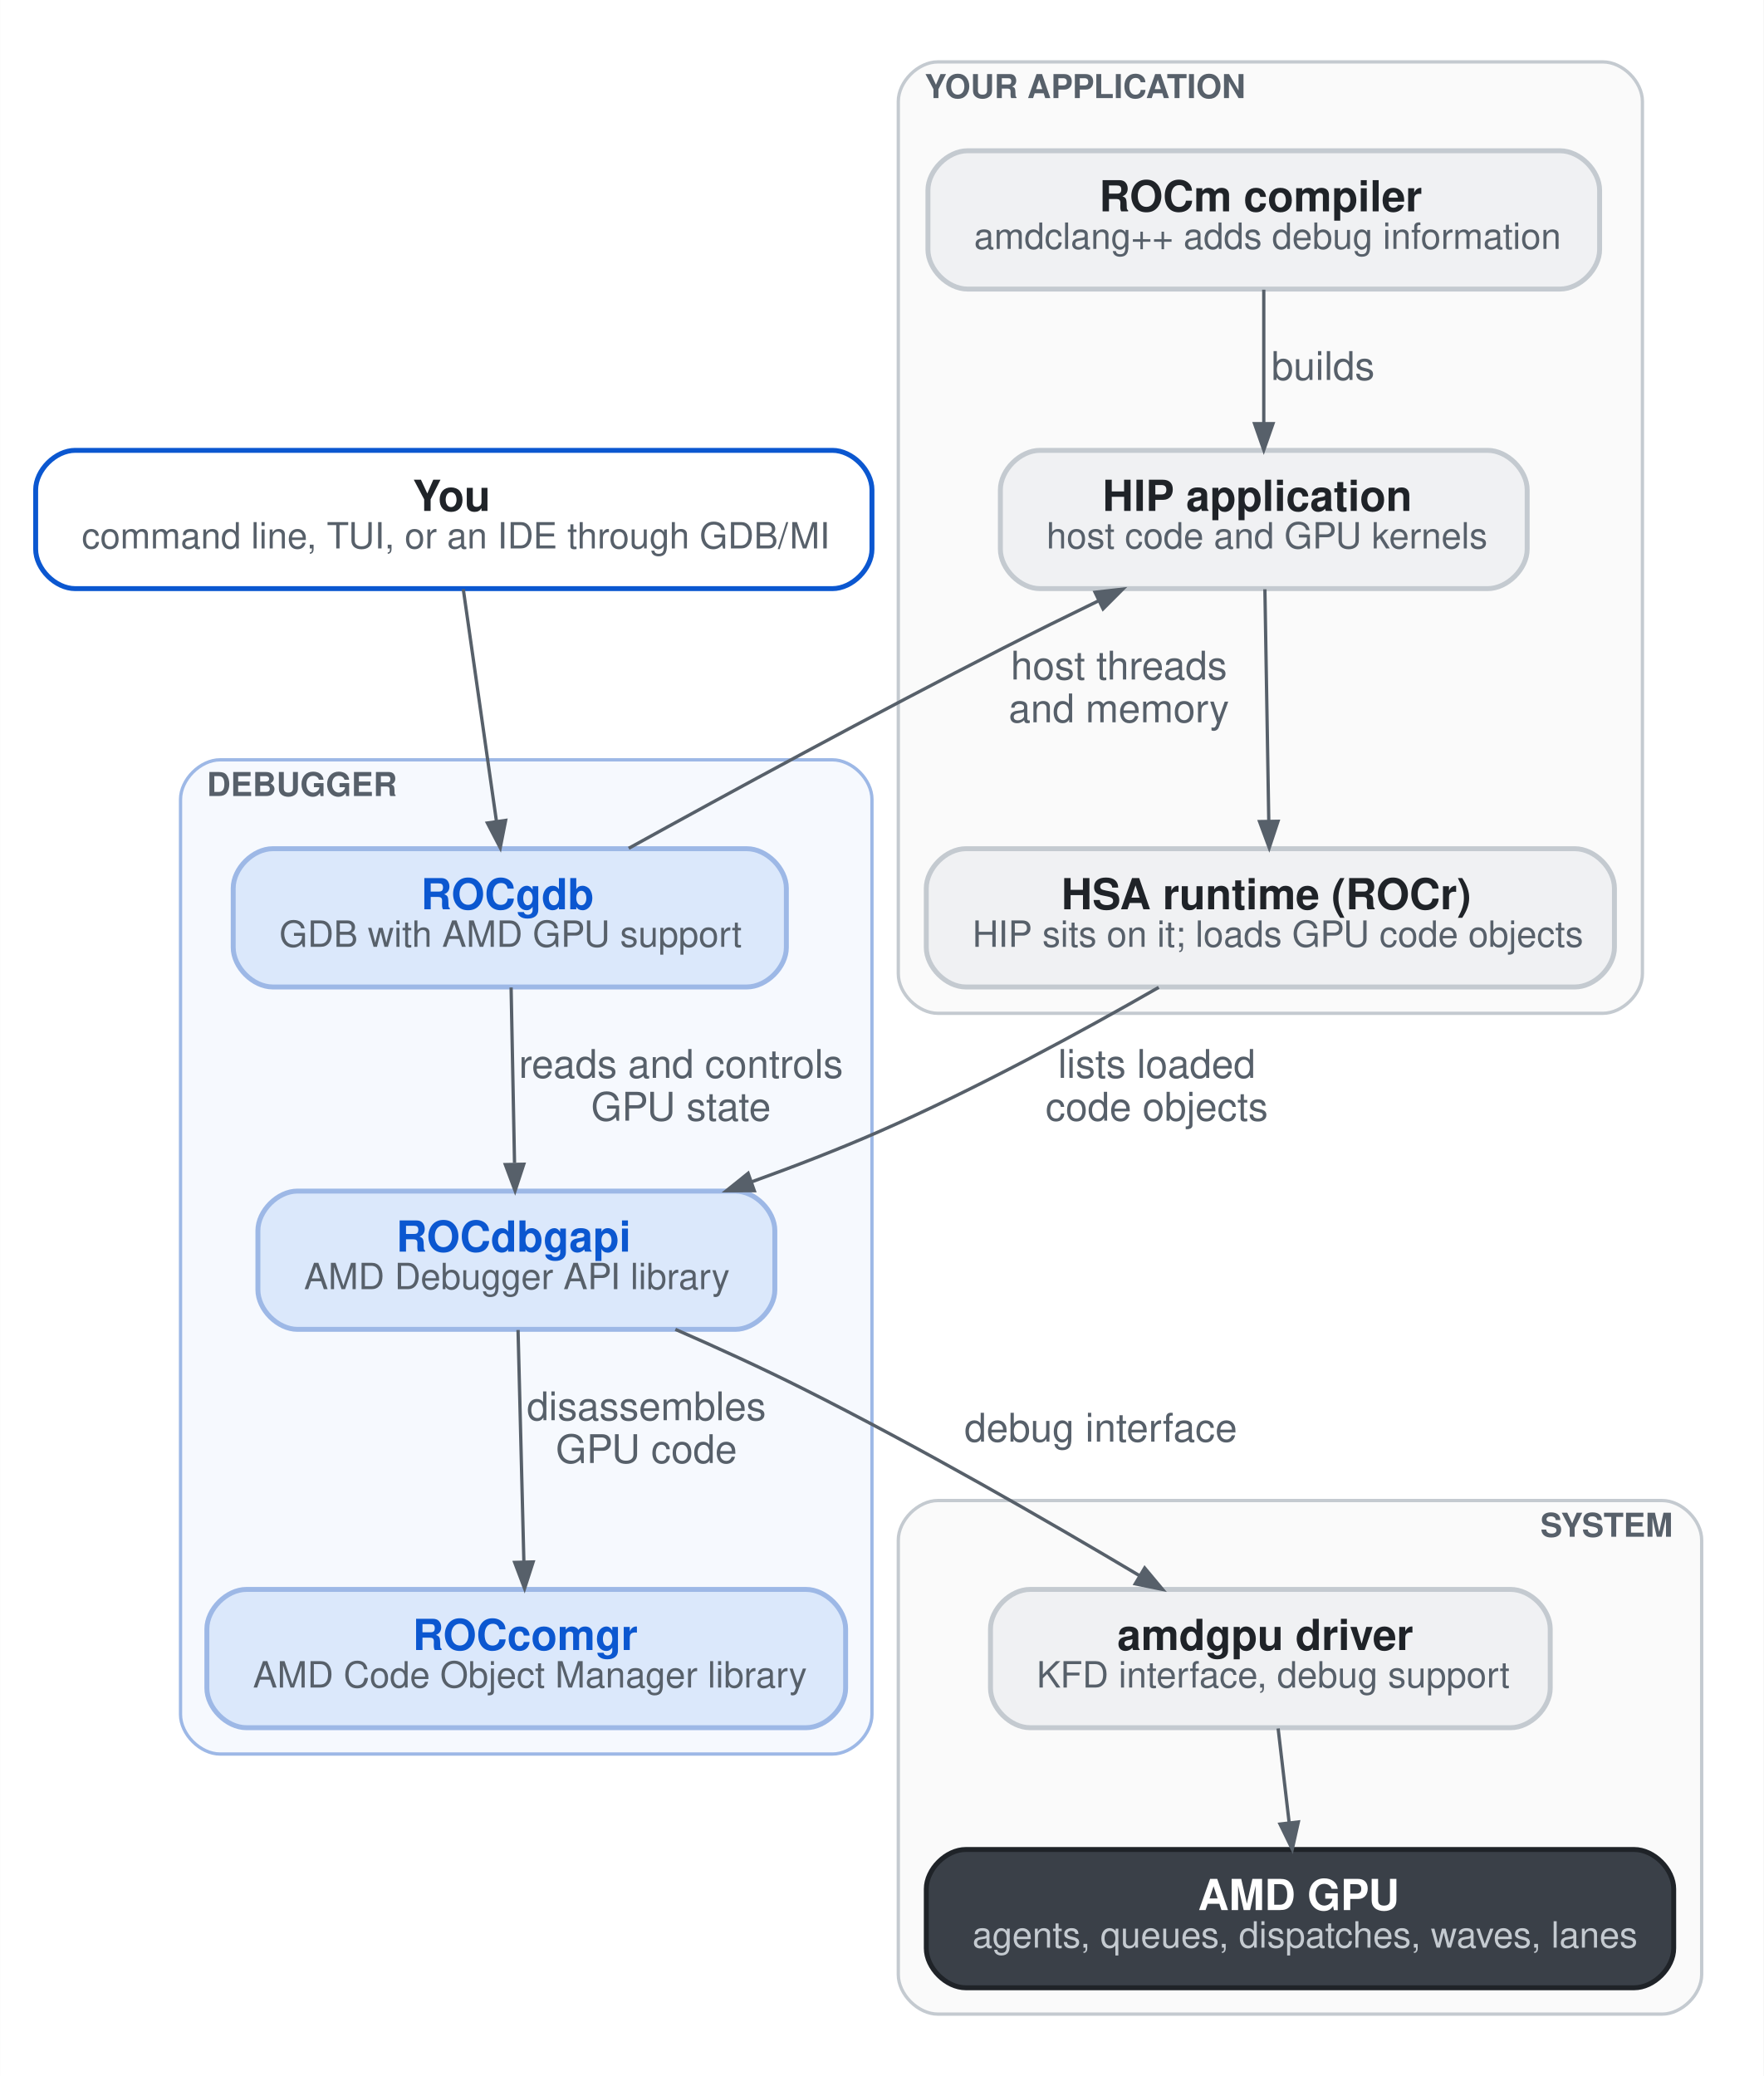
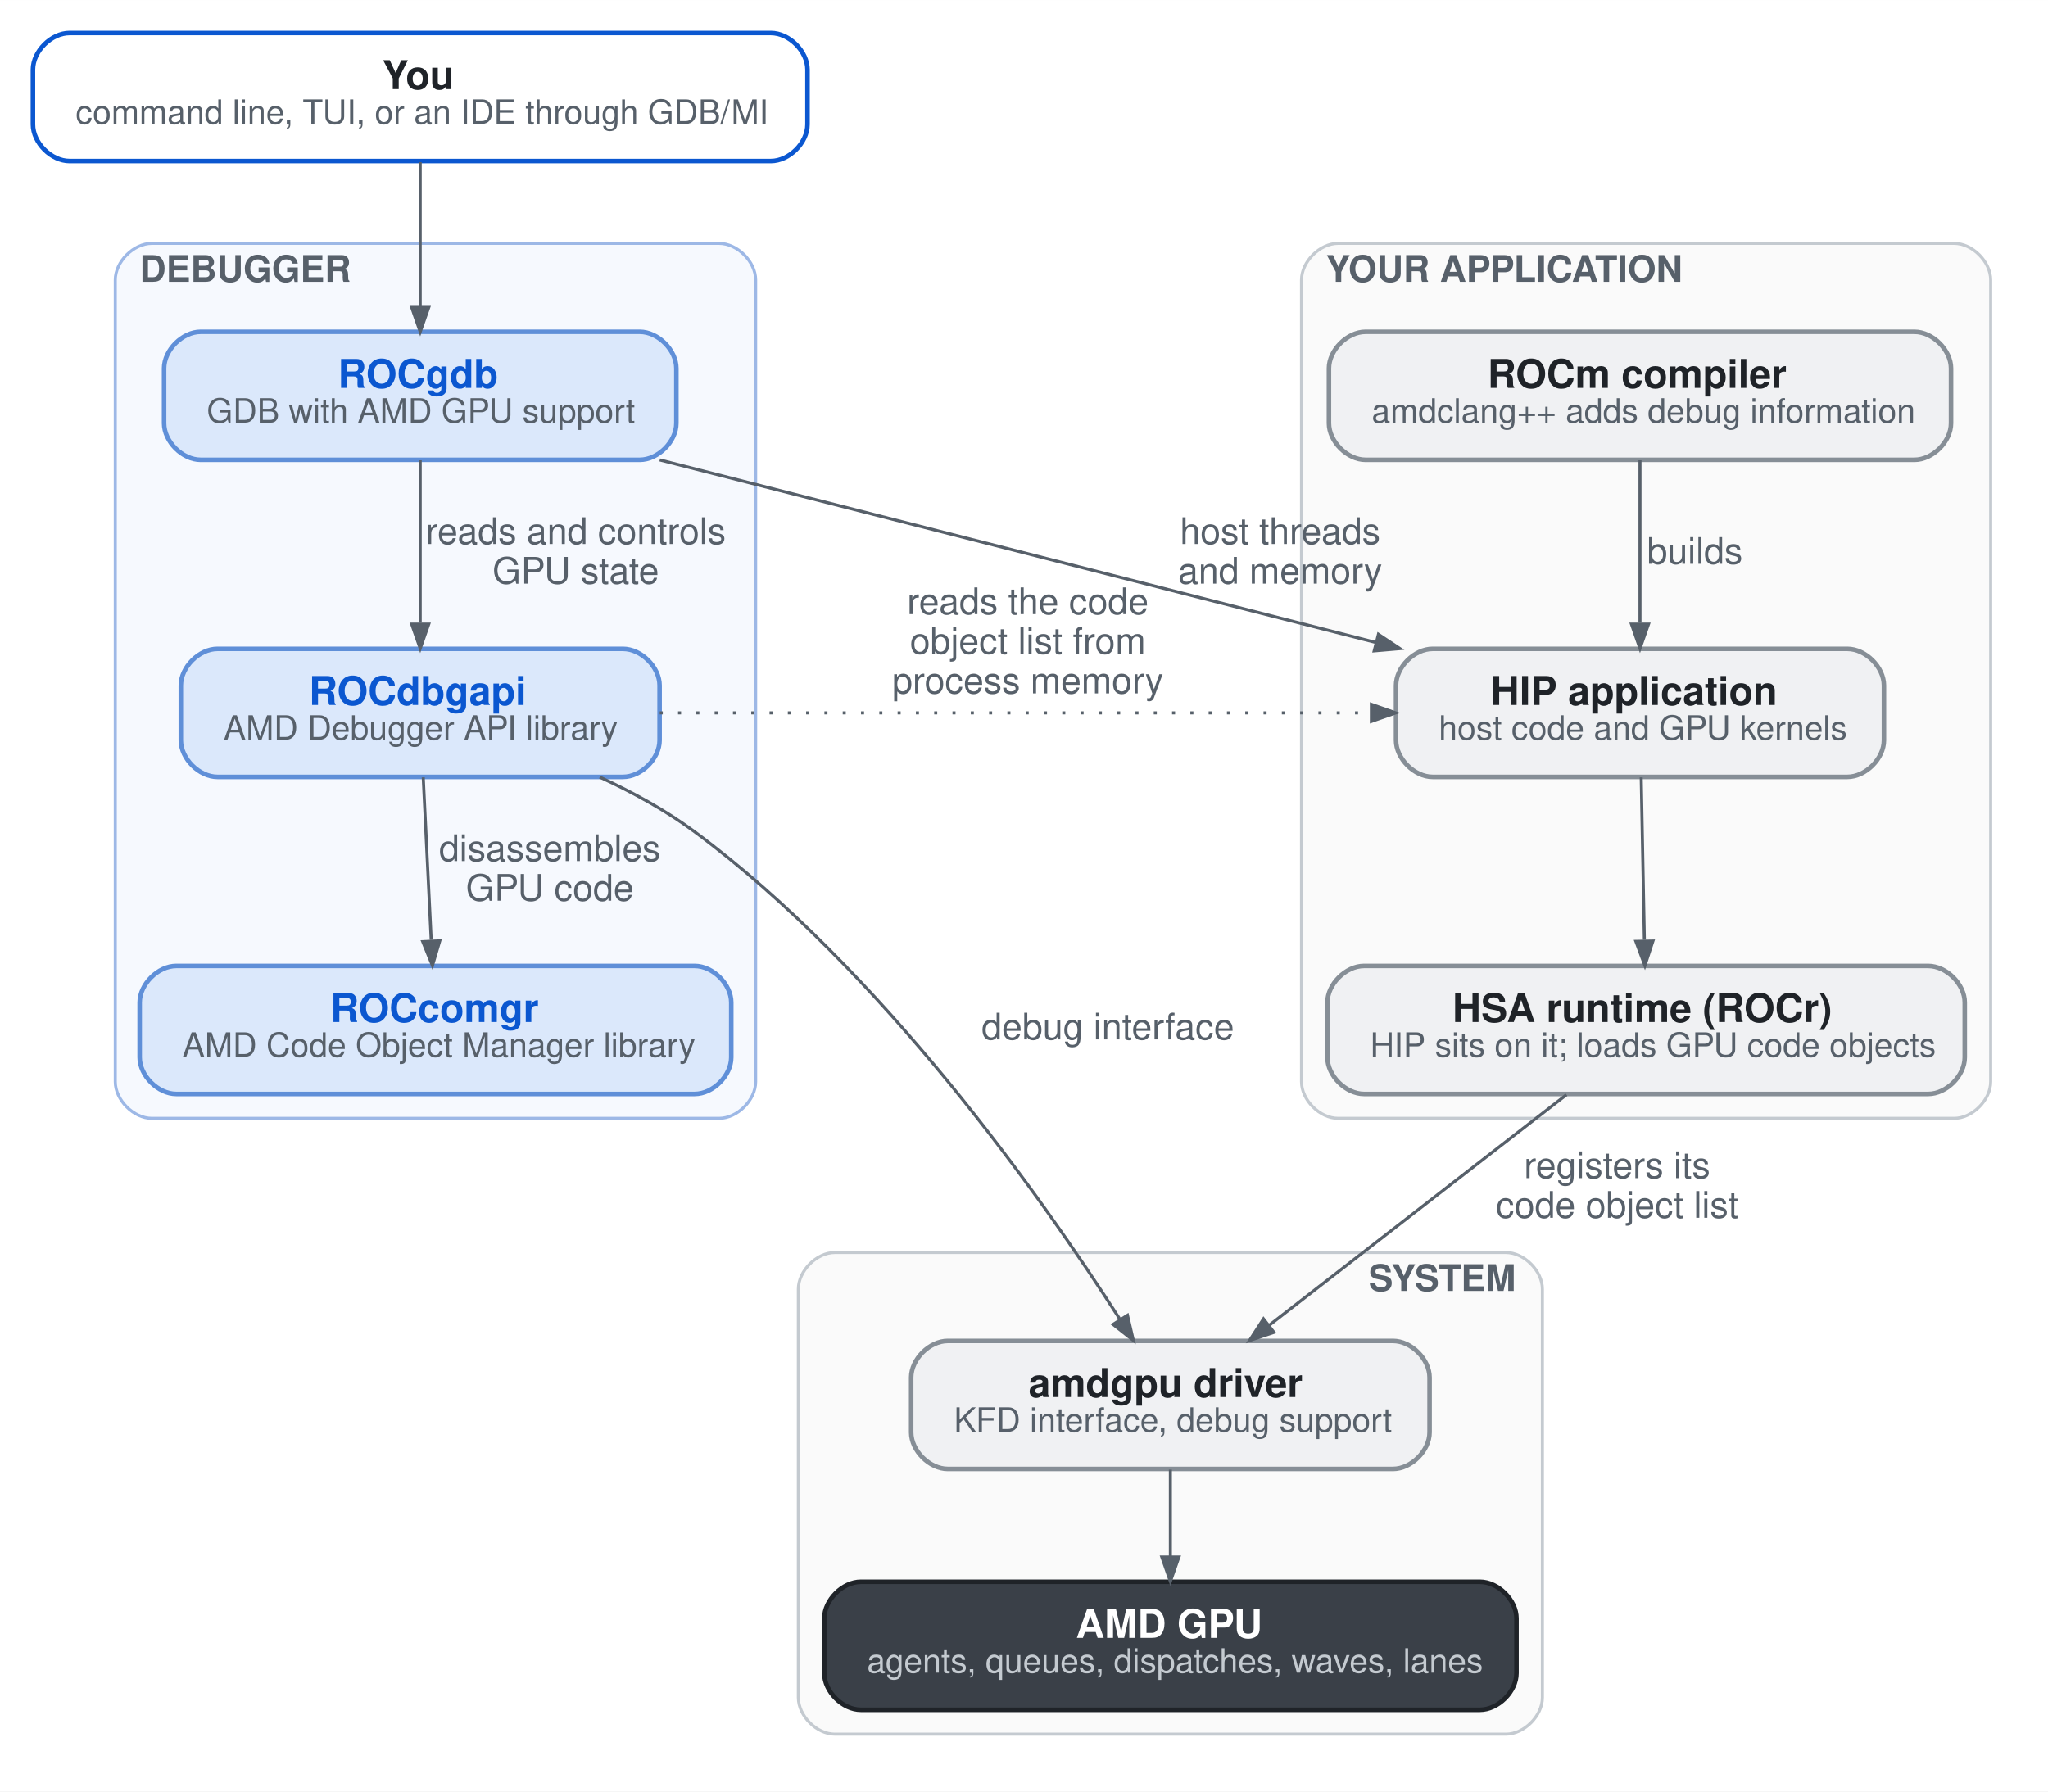
- <svg xmlns="http://www.w3.org/2000/svg" role="img" aria-labelledby="t d" width="536pt" height="631pt" viewBox="0.00 0.00 535.60 630.60">
-   <g id="graph0" class="graph" transform="scale(1 1) rotate(0) translate(10.8 619.8)">
-     <polygon fill="white" stroke="transparent" points="-10.8,10.8 -10.8,-619.8 524.8,-619.8 524.8,10.8 -10.8,10.8" />
+ <svg xmlns="http://www.w3.org/2000/svg" role="img" aria-labelledby="t d" width="672pt" height="588pt" viewBox="0.00 0.00 671.60 587.60">
+   <g id="graph0" class="graph" transform="scale(1 1) rotate(0) translate(10.8 576.8)">
+     <polygon fill="white" stroke="transparent" points="-10.8,10.8 -10.8,-576.8 660.8,-576.8 660.8,10.8 -10.8,10.8" />
    <g id="clust1" class="cluster">
-       <path fill="#f6f9fe" stroke="#9db8e6" d="M56,-87C56,-87 242,-87 242,-87 248,-87 254,-93 254,-99 254,-99 254,-377 254,-377 254,-383 248,-389 242,-389 242,-389 56,-389 56,-389 50,-389 44,-383 44,-377 44,-377 44,-99 44,-99 44,-93 50,-87 56,-87" />
-       <text text-anchor="start" x="52" y="-378" font-family="Helvetica,Arial,sans-serif" font-weight="bold" font-size="10.00" fill="#57606a">DEBUGGER</text>
+       <path fill="#f6f9fe" stroke="#9db8e6" d="M39,-210C39,-210 225,-210 225,-210 231,-210 237,-216 237,-222 237,-222 237,-485 237,-485 237,-491 231,-497 225,-497 225,-497 39,-497 39,-497 33,-497 27,-491 27,-485 27,-485 27,-222 27,-222 27,-216 33,-210 39,-210" />
+       <text text-anchor="start" x="35" y="-484.4" font-family="Helvetica,Arial,sans-serif" font-weight="bold" font-size="12.00" fill="#57606a">DEBUGGER</text>
    </g>
    <g id="clust2" class="cluster">
-       <path fill="#fafafa" stroke="#c4cad0" d="M274,-312C274,-312 476,-312 476,-312 482,-312 488,-318 488,-324 488,-324 488,-589 488,-589 488,-595 482,-601 476,-601 476,-601 274,-601 274,-601 268,-601 262,-595 262,-589 262,-589 262,-324 262,-324 262,-318 268,-312 274,-312" />
-       <text text-anchor="start" x="270" y="-590" font-family="Helvetica,Arial,sans-serif" font-weight="bold" font-size="10.00" fill="#57606a">YOUR APPLICATION</text>
+       <path fill="#fafafa" stroke="#c4cad0" d="M428,-210C428,-210 630,-210 630,-210 636,-210 642,-216 642,-222 642,-222 642,-485 642,-485 642,-491 636,-497 630,-497 630,-497 428,-497 428,-497 422,-497 416,-491 416,-485 416,-485 416,-222 416,-222 416,-216 422,-210 428,-210" />
+       <text text-anchor="start" x="424" y="-484.4" font-family="Helvetica,Arial,sans-serif" font-weight="bold" font-size="12.00" fill="#57606a">YOUR APPLICATION</text>
    </g>
    <g id="clust3" class="cluster">
-       <path fill="#fafafa" stroke="#c4cad0" d="M274,-8C274,-8 494,-8 494,-8 500,-8 506,-14 506,-20 506,-20 506,-152 506,-152 506,-158 500,-164 494,-164 494,-164 274,-164 274,-164 268,-164 262,-158 262,-152 262,-152 262,-20 262,-20 262,-14 268,-8 274,-8" />
-       <text text-anchor="start" x="457" y="-153" font-family="Helvetica,Arial,sans-serif" font-weight="bold" font-size="10.00" fill="#57606a">SYSTEM</text>
+       <path fill="#fafafa" stroke="#c4cad0" d="M263,-8C263,-8 483,-8 483,-8 489,-8 495,-14 495,-20 495,-20 495,-154 495,-154 495,-160 489,-166 483,-166 483,-166 263,-166 263,-166 257,-166 251,-160 251,-154 251,-154 251,-20 251,-20 251,-14 257,-8 263,-8" />
+       <text text-anchor="start" x="438" y="-153.4" font-family="Helvetica,Arial,sans-serif" font-weight="bold" font-size="12.00" fill="#57606a">SYSTEM</text>
    </g>
    <g id="node1" class="node">
-       <path fill="#ffffff" stroke="#0b57d0" stroke-width="1.5" d="M242,-483C242,-483 12,-483 12,-483 6,-483 0,-477 0,-471 0,-471 0,-453 0,-453 0,-447 6,-441 12,-441 12,-441 242,-441 242,-441 248,-441 254,-447 254,-453 254,-453 254,-471 254,-471 254,-477 248,-483 242,-483" />
-       <text text-anchor="start" x="114.5" y="-464.6" font-family="Helvetica,Arial,sans-serif" font-weight="bold" font-size="13.00" fill="#1f2328">You</text>
-       <text text-anchor="start" x="14" y="-453.2" font-family="Helvetica,Arial,sans-serif" font-size="11.00" fill="#57606a">command line, TUI, or an IDE through GDB/MI</text>
+       <path fill="#ffffff" stroke="#0b57d0" stroke-width="1.5" d="M242,-566C242,-566 12,-566 12,-566 6,-566 0,-560 0,-554 0,-554 0,-536 0,-536 0,-530 6,-524 12,-524 12,-524 242,-524 242,-524 248,-524 254,-530 254,-536 254,-536 254,-554 254,-554 254,-560 248,-566 242,-566" />
+       <text text-anchor="start" x="114.5" y="-547.6" font-family="Helvetica,Arial,sans-serif" font-weight="bold" font-size="13.00" fill="#1f2328">You</text>
+       <text text-anchor="start" x="14" y="-536.2" font-family="Helvetica,Arial,sans-serif" font-size="11.00" fill="#57606a">command line, TUI, or an IDE through GDB/MI</text>
    </g>
    <g id="node2" class="node">
-       <path fill="#dbe8fb" stroke="#9db8e6" stroke-width="1.5" d="M216,-362C216,-362 72,-362 72,-362 66,-362 60,-356 60,-350 60,-350 60,-332 60,-332 60,-326 66,-320 72,-320 72,-320 216,-320 216,-320 222,-320 228,-326 228,-332 228,-332 228,-350 228,-350 228,-356 222,-362 216,-362" />
-       <text text-anchor="start" x="117" y="-343.6" font-family="Helvetica,Arial,sans-serif" font-weight="bold" font-size="13.00" fill="#0b57d0">ROCgdb</text>
-       <text text-anchor="start" x="74" y="-332.2" font-family="Helvetica,Arial,sans-serif" font-size="11.00" fill="#57606a">GDB with AMD GPU support</text>
+       <path fill="#dbe8fb" stroke="#5f8fd8" stroke-width="1.5" d="M199,-468C199,-468 55,-468 55,-468 49,-468 43,-462 43,-456 43,-456 43,-438 43,-438 43,-432 49,-426 55,-426 55,-426 199,-426 199,-426 205,-426 211,-432 211,-438 211,-438 211,-456 211,-456 211,-462 205,-468 199,-468" />
+       <text text-anchor="start" x="100" y="-449.6" font-family="Helvetica,Arial,sans-serif" font-weight="bold" font-size="13.00" fill="#0b57d0">ROCgdb</text>
+       <text text-anchor="start" x="57" y="-438.2" font-family="Helvetica,Arial,sans-serif" font-size="11.00" fill="#57606a">GDB with AMD GPU support</text>
    </g>
    <g id="edge1" class="edge">
-       <path fill="none" stroke="#57606a" d="M129.88,-440.81C132.64,-421.5 136.83,-392.17 139.93,-370.48" />
-       <polygon fill="#57606a" stroke="#57606a" points="142.74,-370.6 141.1,-362.29 137.2,-369.81 142.74,-370.6" />
+       <path fill="none" stroke="#57606a" d="M127,-523.64C127,-509.8 127,-491.31 127,-476.08" />
+       <polygon fill="#57606a" stroke="#57606a" points="129.8,-476 127,-468 124.2,-476 129.8,-476" />
    </g>
    <g id="node3" class="node">
-       <path fill="#dbe8fb" stroke="#9db8e6" stroke-width="1.5" d="M212.5,-258C212.5,-258 79.5,-258 79.5,-258 73.5,-258 67.5,-252 67.5,-246 67.5,-246 67.5,-228 67.5,-228 67.5,-222 73.5,-216 79.5,-216 79.5,-216 212.5,-216 212.5,-216 218.5,-216 224.5,-222 224.5,-228 224.5,-228 224.5,-246 224.5,-246 224.5,-252 218.5,-258 212.5,-258" />
-       <text text-anchor="start" x="109.5" y="-239.6" font-family="Helvetica,Arial,sans-serif" font-weight="bold" font-size="13.00" fill="#0b57d0">ROCdbgapi</text>
-       <text text-anchor="start" x="81.5" y="-228.2" font-family="Helvetica,Arial,sans-serif" font-size="11.00" fill="#57606a">AMD Debugger API library</text>
+       <path fill="#dbe8fb" stroke="#5f8fd8" stroke-width="1.5" d="M193.5,-364C193.5,-364 60.5,-364 60.5,-364 54.5,-364 48.5,-358 48.5,-352 48.5,-352 48.5,-334 48.5,-334 48.5,-328 54.5,-322 60.5,-322 60.5,-322 193.5,-322 193.5,-322 199.5,-322 205.5,-328 205.5,-334 205.5,-334 205.5,-352 205.5,-352 205.5,-358 199.5,-364 193.5,-364" />
+       <text text-anchor="start" x="90.5" y="-345.6" font-family="Helvetica,Arial,sans-serif" font-weight="bold" font-size="13.00" fill="#0b57d0">ROCdbgapi</text>
+       <text text-anchor="start" x="62.5" y="-334.2" font-family="Helvetica,Arial,sans-serif" font-size="11.00" fill="#57606a">AMD Debugger API library</text>
+     </g>
+     <g id="edge7" class="edge">
+       <path fill="none" stroke="#57606a" d="M127,-425.85C127,-410.62 127,-389.52 127,-372.55" />
+       <polygon fill="#57606a" stroke="#57606a" points="129.8,-372.11 127,-364.11 124.2,-372.11 129.8,-372.11" />
+       <text text-anchor="middle" x="178" y="-398.4" font-family="Helvetica,Arial,sans-serif" font-size="12.00" fill="#57606a"> reads and controls</text>
+       <text text-anchor="middle" x="178" y="-385.4" font-family="Helvetica,Arial,sans-serif" font-size="12.00" fill="#57606a"> GPU state</text>
+     </g>
+     <g id="node6" class="node">
+       <path fill="#f0f1f3" stroke="#868e96" stroke-width="1.5" d="M595,-364C595,-364 459,-364 459,-364 453,-364 447,-358 447,-352 447,-352 447,-334 447,-334 447,-328 453,-322 459,-322 459,-322 595,-322 595,-322 601,-322 607,-328 607,-334 607,-334 607,-352 607,-352 607,-358 601,-364 595,-364" />
+       <text text-anchor="start" x="478" y="-345.6" font-family="Helvetica,Arial,sans-serif" font-weight="bold" font-size="13.00" fill="#1f2328">HIP application</text>
+       <text text-anchor="start" x="461" y="-334.2" font-family="Helvetica,Arial,sans-serif" font-size="11.00" fill="#57606a">host code and GPU kernels</text>
+     </g>
+     <g id="edge3" class="edge">
+       <path fill="none" stroke="#57606a" d="M205.55,-425.97C273.14,-408.74 370.5,-383.91 440.34,-366.1" />
+       <polygon fill="#57606a" stroke="#57606a" points="441.23,-368.76 448.29,-364.07 439.84,-363.34 441.23,-368.76" />
+       <text text-anchor="middle" x="409" y="-398.4" font-family="Helvetica,Arial,sans-serif" font-size="12.00" fill="#57606a"> host threads</text>
+       <text text-anchor="middle" x="409" y="-385.4" font-family="Helvetica,Arial,sans-serif" font-size="12.00" fill="#57606a"> and memory</text>
+     </g>
+     <g id="node4" class="node">
+       <path fill="#dbe8fb" stroke="#5f8fd8" stroke-width="1.5" d="M217,-260C217,-260 47,-260 47,-260 41,-260 35,-254 35,-248 35,-248 35,-230 35,-230 35,-224 41,-218 47,-218 47,-218 217,-218 217,-218 223,-218 229,-224 229,-230 229,-230 229,-248 229,-248 229,-254 223,-260 217,-260" />
+       <text text-anchor="start" x="97.5" y="-241.6" font-family="Helvetica,Arial,sans-serif" font-weight="bold" font-size="13.00" fill="#0b57d0">ROCcomgr</text>
+       <text text-anchor="start" x="49" y="-230.2" font-family="Helvetica,Arial,sans-serif" font-size="11.00" fill="#57606a">AMD Code Object Manager library</text>
+     </g>
+     <g id="edge8" class="edge">
+       <path fill="none" stroke="#57606a" d="M127.99,-321.85C128.73,-306.62 129.77,-285.52 130.6,-268.55" />
+       <polygon fill="#57606a" stroke="#57606a" points="133.42,-268.24 131.01,-260.11 127.83,-267.96 133.42,-268.24" />
+       <text text-anchor="middle" x="169.5" y="-294.4" font-family="Helvetica,Arial,sans-serif" font-size="12.00" fill="#57606a"> disassembles</text>
+       <text text-anchor="middle" x="169.5" y="-281.4" font-family="Helvetica,Arial,sans-serif" font-size="12.00" fill="#57606a"> GPU code</text>
    </g>
    <g id="edge6" class="edge">
-       <path fill="none" stroke="#57606a" d="M144.4,-319.85C144.69,-304.62 145.11,-283.52 145.44,-266.55" />
-       <polygon fill="#57606a" stroke="#57606a" points="148.25,-266.16 145.61,-258.11 142.65,-266.05 148.25,-266.16" />
-       <text text-anchor="middle" x="196" y="-292.4" font-family="Helvetica,Arial,sans-serif" font-size="12.00" fill="#57606a"> reads and controls</text>
-       <text text-anchor="middle" x="196" y="-279.4" font-family="Helvetica,Arial,sans-serif" font-size="12.00" fill="#57606a"> GPU state</text>
-     </g>
-     <g id="node6" class="node">
-       <path fill="#f0f1f3" stroke="#c4cad0" stroke-width="1.5" d="M441,-483C441,-483 305,-483 305,-483 299,-483 293,-477 293,-471 293,-471 293,-453 293,-453 293,-447 299,-441 305,-441 305,-441 441,-441 441,-441 447,-441 453,-447 453,-453 453,-453 453,-471 453,-471 453,-477 447,-483 441,-483" />
-       <text text-anchor="start" x="324" y="-464.6" font-family="Helvetica,Arial,sans-serif" font-weight="bold" font-size="13.00" fill="#1f2328">HIP application</text>
-       <text text-anchor="start" x="307" y="-453.2" font-family="Helvetica,Arial,sans-serif" font-size="11.00" fill="#57606a">host code and GPU kernels</text>
-     </g>
-     <g id="edge3" class="edge">
-       <path fill="none" stroke="#57606a" d="M180.12,-362.12C210.35,-378.81 254.72,-402.96 294,-423 303.29,-427.74 313.27,-432.67 322.9,-437.34" />
-       <polygon fill="#57606a" stroke="#57606a" points="321.76,-439.9 330.18,-440.85 324.19,-434.85 321.76,-439.9" />
-       <text text-anchor="middle" x="329" y="-413.4" font-family="Helvetica,Arial,sans-serif" font-size="12.00" fill="#57606a"> host threads</text>
-       <text text-anchor="middle" x="329" y="-400.4" font-family="Helvetica,Arial,sans-serif" font-size="12.00" fill="#57606a"> and memory</text>
-     </g>
-     <g id="node4" class="node">
-       <path fill="#dbe8fb" stroke="#9db8e6" stroke-width="1.5" d="M234,-137C234,-137 64,-137 64,-137 58,-137 52,-131 52,-125 52,-125 52,-107 52,-107 52,-101 58,-95 64,-95 64,-95 234,-95 234,-95 240,-95 246,-101 246,-107 246,-107 246,-125 246,-125 246,-131 240,-137 234,-137" />
-       <text text-anchor="start" x="114.5" y="-118.6" font-family="Helvetica,Arial,sans-serif" font-weight="bold" font-size="13.00" fill="#0b57d0">ROCcomgr</text>
-       <text text-anchor="start" x="66" y="-107.2" font-family="Helvetica,Arial,sans-serif" font-size="11.00" fill="#57606a">AMD Code Object Manager library</text>
-     </g>
-     <g id="edge7" class="edge">
-       <path fill="none" stroke="#57606a" d="M146.51,-215.81C147,-196.5 147.74,-167.17 148.28,-145.48" />
-       <polygon fill="#57606a" stroke="#57606a" points="151.09,-145.35 148.49,-137.29 145.49,-145.21 151.09,-145.35" />
-       <text text-anchor="middle" x="185.5" y="-188.4" font-family="Helvetica,Arial,sans-serif" font-size="12.00" fill="#57606a"> disassembles</text>
-       <text text-anchor="middle" x="185.5" y="-175.4" font-family="Helvetica,Arial,sans-serif" font-size="12.00" fill="#57606a"> GPU code</text>
+       <path fill="none" stroke="#57606a" stroke-dasharray="1,5" d="M205.55,-343C272.56,-343 368.85,-343 438.55,-343" />
+       <polygon fill="#57606a" stroke="#57606a" points="438.92,-345.8 446.92,-343 438.92,-340.2 438.92,-345.8" />
+       <text text-anchor="middle" x="326.25" y="-375.4" font-family="Helvetica,Arial,sans-serif" font-size="12.00" fill="#57606a"> reads the code</text>
+       <text text-anchor="middle" x="326.25" y="-362.4" font-family="Helvetica,Arial,sans-serif" font-size="12.00" fill="#57606a"> object list from</text>
+       <text text-anchor="middle" x="326.25" y="-349.4" font-family="Helvetica,Arial,sans-serif" font-size="12.00" fill="#57606a"> process memory</text>
    </g>
    <g id="node8" class="node">
-       <path fill="#f0f1f3" stroke="#c4cad0" stroke-width="1.5" d="M448,-137C448,-137 302,-137 302,-137 296,-137 290,-131 290,-125 290,-125 290,-107 290,-107 290,-101 296,-95 302,-95 302,-95 448,-95 448,-95 454,-95 460,-101 460,-107 460,-107 460,-125 460,-125 460,-131 454,-137 448,-137" />
-       <text text-anchor="start" x="328.5" y="-118.6" font-family="Helvetica,Arial,sans-serif" font-weight="bold" font-size="13.00" fill="#1f2328">amdgpu driver</text>
-       <text text-anchor="start" x="304" y="-107.2" font-family="Helvetica,Arial,sans-serif" font-size="11.00" fill="#57606a">KFD interface, debug support</text>
+       <path fill="#f0f1f3" stroke="#868e96" stroke-width="1.5" d="M446,-137C446,-137 300,-137 300,-137 294,-137 288,-131 288,-125 288,-125 288,-107 288,-107 288,-101 294,-95 300,-95 300,-95 446,-95 446,-95 452,-95 458,-101 458,-107 458,-107 458,-125 458,-125 458,-131 452,-137 446,-137" />
+       <text text-anchor="start" x="326.5" y="-118.6" font-family="Helvetica,Arial,sans-serif" font-weight="bold" font-size="13.00" fill="#1f2328">amdgpu driver</text>
+       <text text-anchor="start" x="302" y="-107.2" font-family="Helvetica,Arial,sans-serif" font-size="11.00" fill="#57606a">KFD interface, debug support</text>
    </g>
-     <g id="edge8" class="edge">
-       <path fill="none" stroke="#57606a" d="M194.29,-216C207.01,-210.44 220.63,-204.21 233,-198 268.31,-180.28 307.21,-157.88 335.35,-141.13" />
-       <polygon fill="#57606a" stroke="#57606a" points="336.83,-143.51 342.26,-137 333.96,-138.7 336.83,-143.51" />
-       <text text-anchor="middle" x="323.5" y="-181.9" font-family="Helvetica,Arial,sans-serif" font-size="12.00" fill="#57606a"> debug interface</text>
+     <g id="edge9" class="edge">
+       <path fill="none" stroke="#57606a" d="M185.86,-321.94C196.72,-316.94 207.6,-310.97 217,-304 278.41,-258.51 330.87,-184.04 356.4,-144.18" />
+       <polygon fill="#57606a" stroke="#57606a" points="358.94,-145.42 360.86,-137.16 354.21,-142.42 358.94,-145.42" />
+       <text text-anchor="middle" x="352.5" y="-235.9" font-family="Helvetica,Arial,sans-serif" font-size="12.00" fill="#57606a"> debug interface</text>
    </g>
    <g id="node5" class="node">
-       <path fill="#f0f1f3" stroke="#c4cad0" stroke-width="1.5" d="M463,-574C463,-574 283,-574 283,-574 277,-574 271,-568 271,-562 271,-562 271,-544 271,-544 271,-538 277,-532 283,-532 283,-532 463,-532 463,-532 469,-532 475,-538 475,-544 475,-544 475,-562 475,-562 475,-568 469,-574 463,-574" />
-       <text text-anchor="start" x="323" y="-555.6" font-family="Helvetica,Arial,sans-serif" font-weight="bold" font-size="13.00" fill="#1f2328">ROCm compiler</text>
-       <text text-anchor="start" x="285" y="-544.2" font-family="Helvetica,Arial,sans-serif" font-size="11.00" fill="#57606a">amdclang++ adds debug information</text>
+       <path fill="#f0f1f3" stroke="#868e96" stroke-width="1.5" d="M617,-468C617,-468 437,-468 437,-468 431,-468 425,-462 425,-456 425,-456 425,-438 425,-438 425,-432 431,-426 437,-426 437,-426 617,-426 617,-426 623,-426 629,-432 629,-438 629,-438 629,-456 629,-456 629,-462 623,-468 617,-468" />
+       <text text-anchor="start" x="477" y="-449.6" font-family="Helvetica,Arial,sans-serif" font-weight="bold" font-size="13.00" fill="#1f2328">ROCm compiler</text>
+       <text text-anchor="start" x="439" y="-438.2" font-family="Helvetica,Arial,sans-serif" font-size="11.00" fill="#57606a">amdclang++ adds debug information</text>
    </g>
    <g id="edge2" class="edge">
-       <path fill="none" stroke="#57606a" d="M373,-531.8C373,-519.86 373,-504.54 373,-491.39" />
-       <polygon fill="#57606a" stroke="#57606a" points="375.8,-491.12 373,-483.12 370.2,-491.12 375.8,-491.12" />
-       <text text-anchor="middle" x="391" y="-504.4" font-family="Helvetica,Arial,sans-serif" font-size="12.00" fill="#57606a"> builds</text>
+       <path fill="none" stroke="#57606a" d="M527,-425.85C527,-410.62 527,-389.52 527,-372.55" />
+       <polygon fill="#57606a" stroke="#57606a" points="529.8,-372.11 527,-364.11 524.2,-372.11 529.8,-372.11" />
+       <text text-anchor="middle" x="545" y="-391.9" font-family="Helvetica,Arial,sans-serif" font-size="12.00" fill="#57606a"> builds</text>
    </g>
    <g id="node7" class="node">
-       <path fill="#f0f1f3" stroke="#c4cad0" stroke-width="1.5" d="M467.5,-362C467.5,-362 282.5,-362 282.5,-362 276.5,-362 270.5,-356 270.5,-350 270.5,-350 270.5,-332 270.5,-332 270.5,-326 276.5,-320 282.5,-320 282.5,-320 467.5,-320 467.5,-320 473.5,-320 479.5,-326 479.5,-332 479.5,-332 479.5,-350 479.5,-350 479.5,-356 473.5,-362 467.5,-362" />
-       <text text-anchor="start" x="311.5" y="-343.6" font-family="Helvetica,Arial,sans-serif" font-weight="bold" font-size="13.00" fill="#1f2328">HSA runtime (ROCr)</text>
-       <text text-anchor="start" x="284.5" y="-332.2" font-family="Helvetica,Arial,sans-serif" font-size="11.00" fill="#57606a">HIP sits on it; loads GPU code objects</text>
+       <path fill="#f0f1f3" stroke="#868e96" stroke-width="1.5" d="M621.5,-260C621.5,-260 436.5,-260 436.5,-260 430.5,-260 424.5,-254 424.5,-248 424.5,-248 424.5,-230 424.5,-230 424.5,-224 430.5,-218 436.5,-218 436.5,-218 621.5,-218 621.5,-218 627.5,-218 633.5,-224 633.5,-230 633.5,-230 633.5,-248 633.5,-248 633.5,-254 627.5,-260 621.5,-260" />
+       <text text-anchor="start" x="465.5" y="-241.6" font-family="Helvetica,Arial,sans-serif" font-weight="bold" font-size="13.00" fill="#1f2328">HSA runtime (ROCr)</text>
+       <text text-anchor="start" x="438.5" y="-230.2" font-family="Helvetica,Arial,sans-serif" font-size="11.00" fill="#57606a">HIP sits on it; loads GPU code objects</text>
    </g>
    <g id="edge4" class="edge">
-       <path fill="none" stroke="#57606a" d="M373.34,-440.81C373.66,-421.5 374.16,-392.17 374.52,-370.48" />
-       <polygon fill="#57606a" stroke="#57606a" points="377.32,-370.33 374.66,-362.29 371.72,-370.24 377.32,-370.33" />
+       <path fill="none" stroke="#57606a" d="M527.4,-321.85C527.69,-306.62 528.11,-285.52 528.44,-268.55" />
+       <polygon fill="#57606a" stroke="#57606a" points="531.25,-268.16 528.61,-260.11 525.65,-268.05 531.25,-268.16" />
    </g>
    <g id="edge5" class="edge">
-       <path fill="none" stroke="#57606a" d="M341.1,-319.88C317.68,-306.45 285.54,-288.95 256,-276 243.7,-270.61 230.38,-265.46 217.38,-260.78" />
-       <polygon fill="#57606a" stroke="#57606a" points="218.26,-258.12 209.78,-258.09 216.39,-263.4 218.26,-258.12" />
-       <text text-anchor="middle" x="340.5" y="-292.4" font-family="Helvetica,Arial,sans-serif" font-size="12.00" fill="#57606a"> lists loaded</text>
-       <text text-anchor="middle" x="340.5" y="-279.4" font-family="Helvetica,Arial,sans-serif" font-size="12.00" fill="#57606a"> code objects</text>
+       <path fill="none" stroke="#57606a" d="M502.89,-217.75C476.04,-196.92 434.17,-164.44 405.26,-142.02" />
+       <polygon fill="#57606a" stroke="#57606a" points="406.97,-139.81 398.94,-137.12 403.54,-144.23 406.97,-139.81" />
+       <text text-anchor="middle" x="519.5" y="-190.4" font-family="Helvetica,Arial,sans-serif" font-size="12.00" fill="#57606a"> registers its</text>
+       <text text-anchor="middle" x="519.5" y="-177.4" font-family="Helvetica,Arial,sans-serif" font-size="12.00" fill="#57606a"> code object list</text>
    </g>
    <g id="node9" class="node">
-       <path fill="#3a4048" stroke="#1f2328" stroke-width="1.5" d="M485.5,-58C485.5,-58 282.5,-58 282.5,-58 276.5,-58 270.5,-52 270.5,-46 270.5,-46 270.5,-28 270.5,-28 270.5,-22 276.5,-16 282.5,-16 282.5,-16 485.5,-16 485.5,-16 491.5,-16 497.5,-22 497.5,-28 497.5,-28 497.5,-46 497.5,-46 497.5,-52 491.5,-58 485.5,-58" />
-       <text text-anchor="start" x="353" y="-39.6" font-family="Helvetica,Arial,sans-serif" font-weight="bold" font-size="13.00" fill="#ffffff">AMD GPU</text>
-       <text text-anchor="start" x="284.5" y="-28.2" font-family="Helvetica,Arial,sans-serif" font-size="11.00" fill="#c4cad0">agents, queues, dispatches, waves, lanes</text>
+       <path fill="#3a4048" stroke="#1f2328" stroke-width="1.5" d="M474.5,-58C474.5,-58 271.5,-58 271.5,-58 265.5,-58 259.5,-52 259.5,-46 259.5,-46 259.5,-28 259.5,-28 259.5,-22 265.5,-16 271.5,-16 271.5,-16 474.5,-16 474.5,-16 480.5,-16 486.5,-22 486.5,-28 486.5,-28 486.5,-46 486.5,-46 486.5,-52 480.5,-58 474.5,-58" />
+       <text text-anchor="start" x="342" y="-39.6" font-family="Helvetica,Arial,sans-serif" font-weight="bold" font-size="13.00" fill="#ffffff">AMD GPU</text>
+       <text text-anchor="start" x="273.5" y="-28.2" font-family="Helvetica,Arial,sans-serif" font-size="11.00" fill="#c4cad0">agents, queues, dispatches, waves, lanes</text>
    </g>
-     <g id="edge9" class="edge">
-       <path fill="none" stroke="#57606a" d="M377.36,-94.77C378.39,-86.02 379.6,-75.62 380.71,-66.13" />
-       <polygon fill="#57606a" stroke="#57606a" points="383.5,-66.37 381.65,-58.1 377.94,-65.72 383.5,-66.37" />
+     <g id="edge10" class="edge">
+       <path fill="none" stroke="#57606a" d="M373,-94.77C373,-86.02 373,-75.62 373,-66.13" />
+       <polygon fill="#57606a" stroke="#57606a" points="375.8,-66.1 373,-58.1 370.2,-66.1 375.8,-66.1" />
    </g>
  </g>
</svg>
